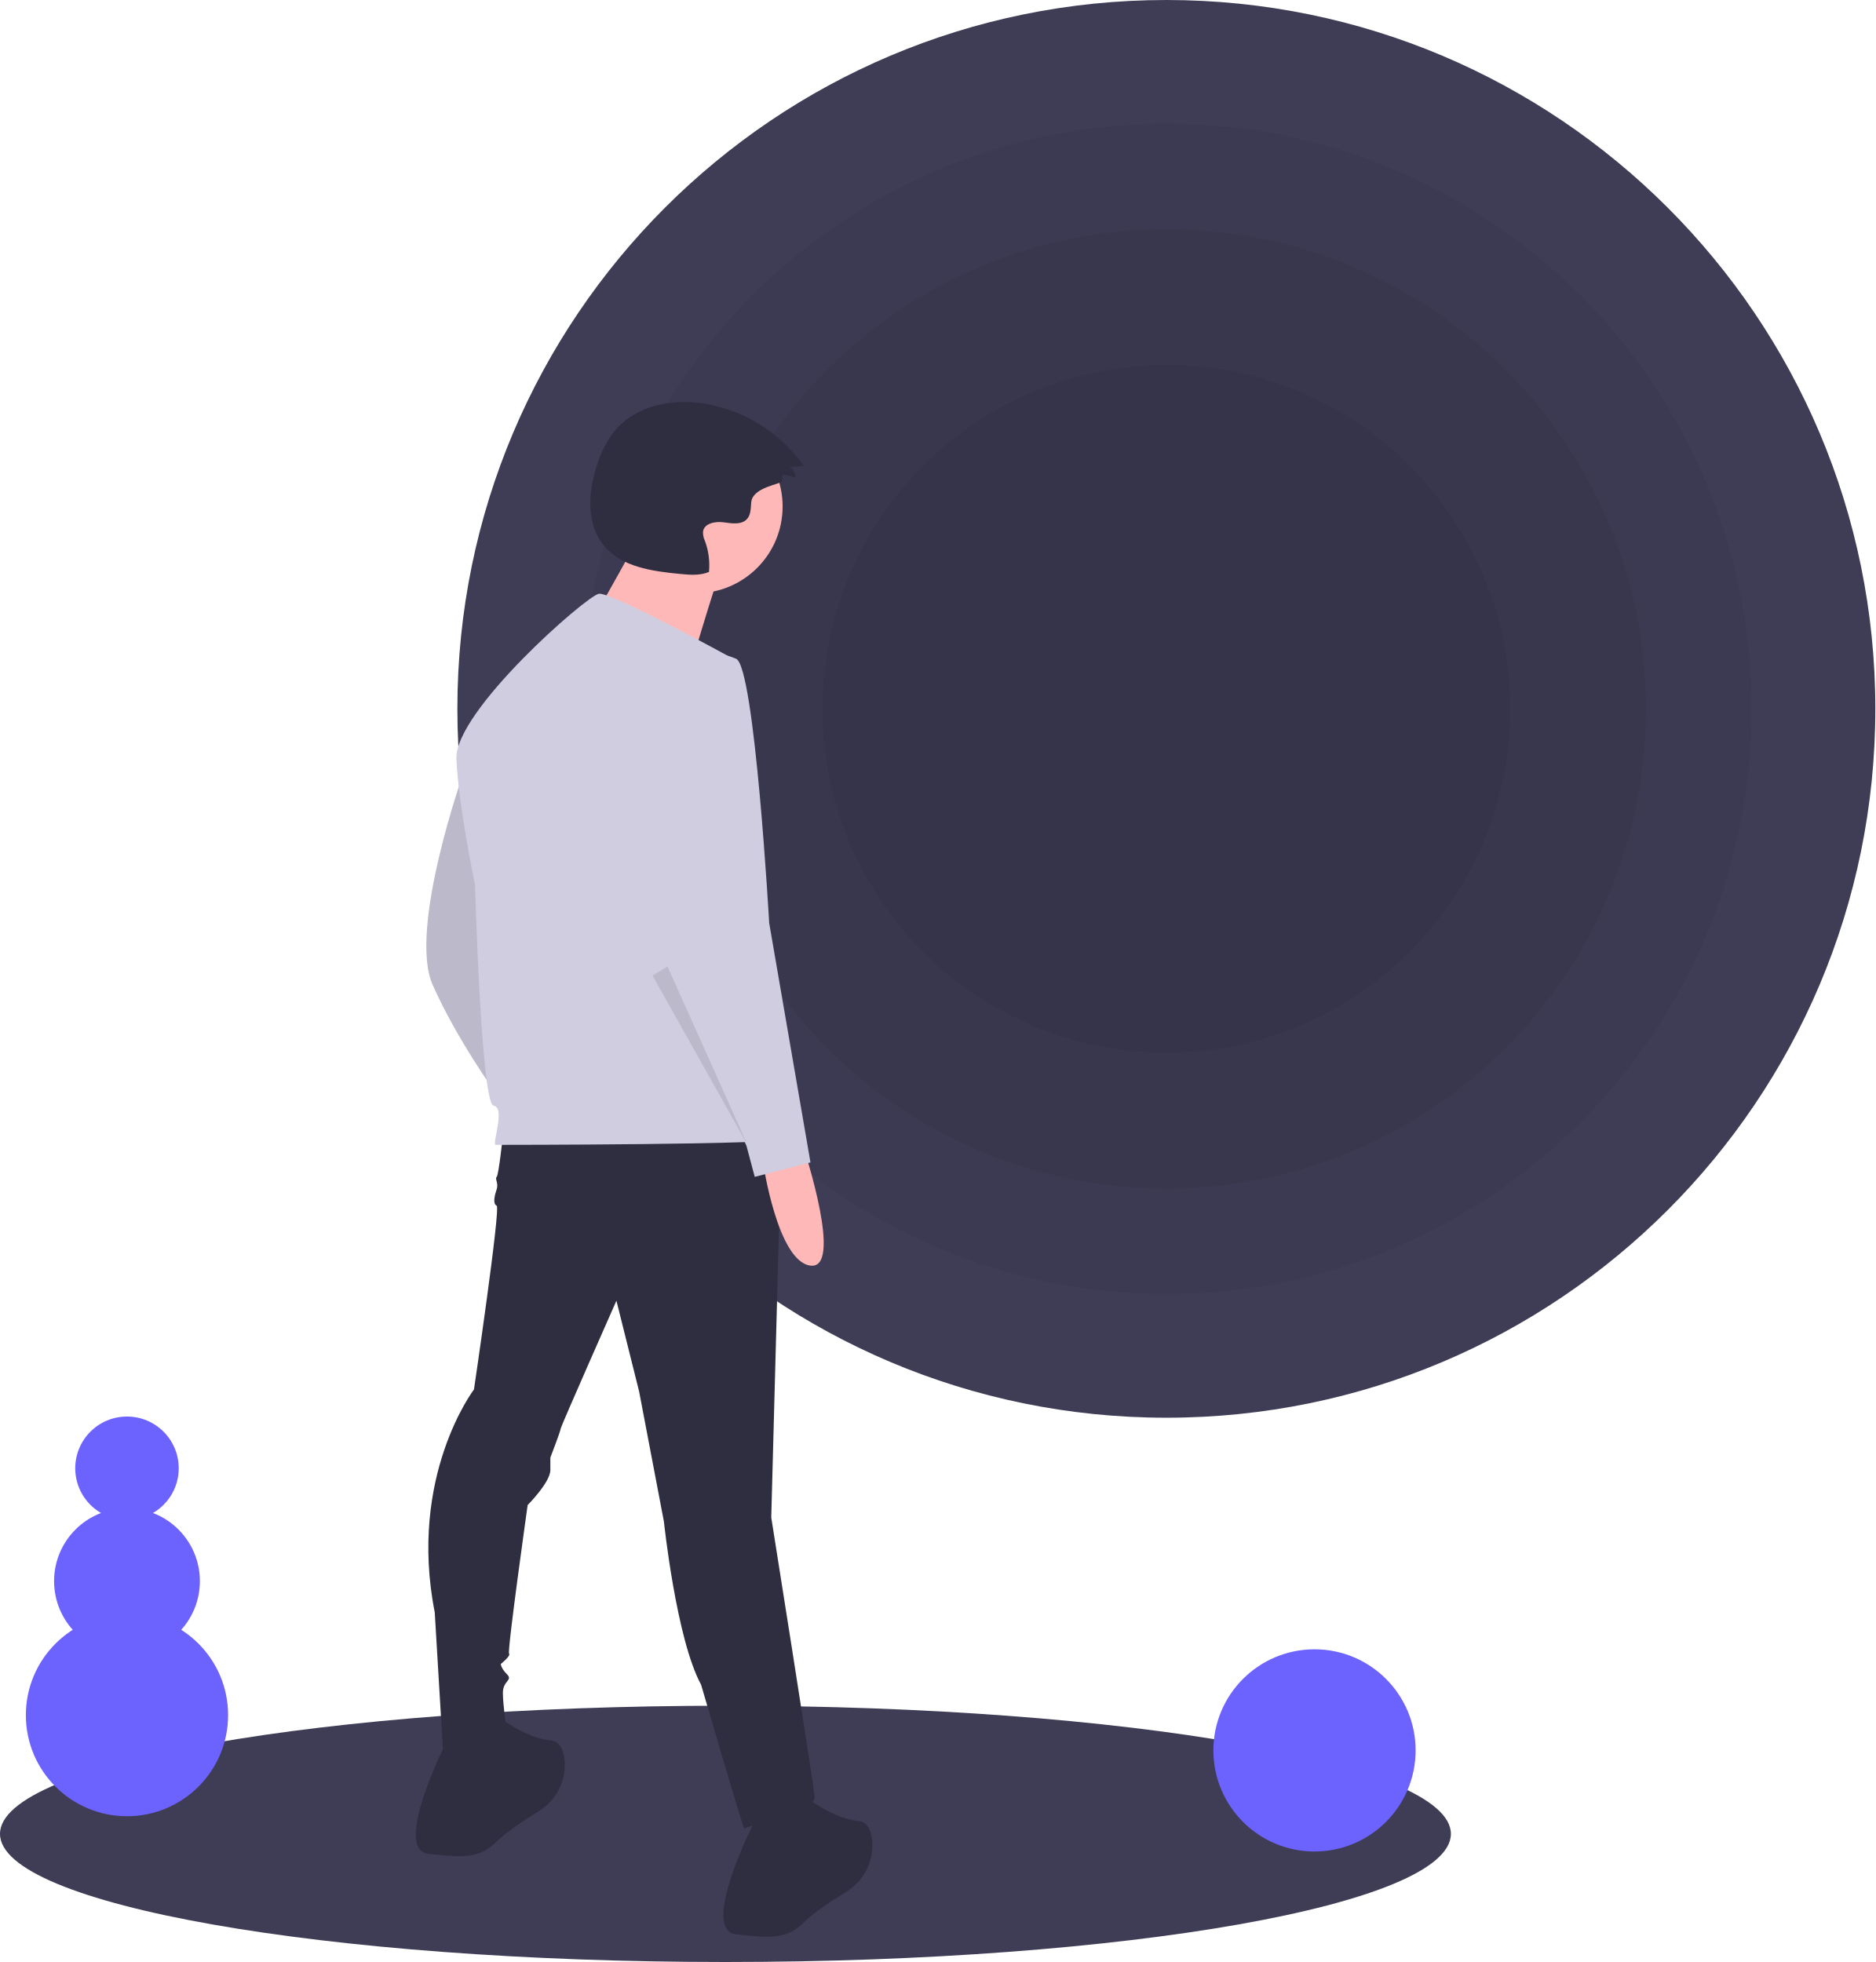
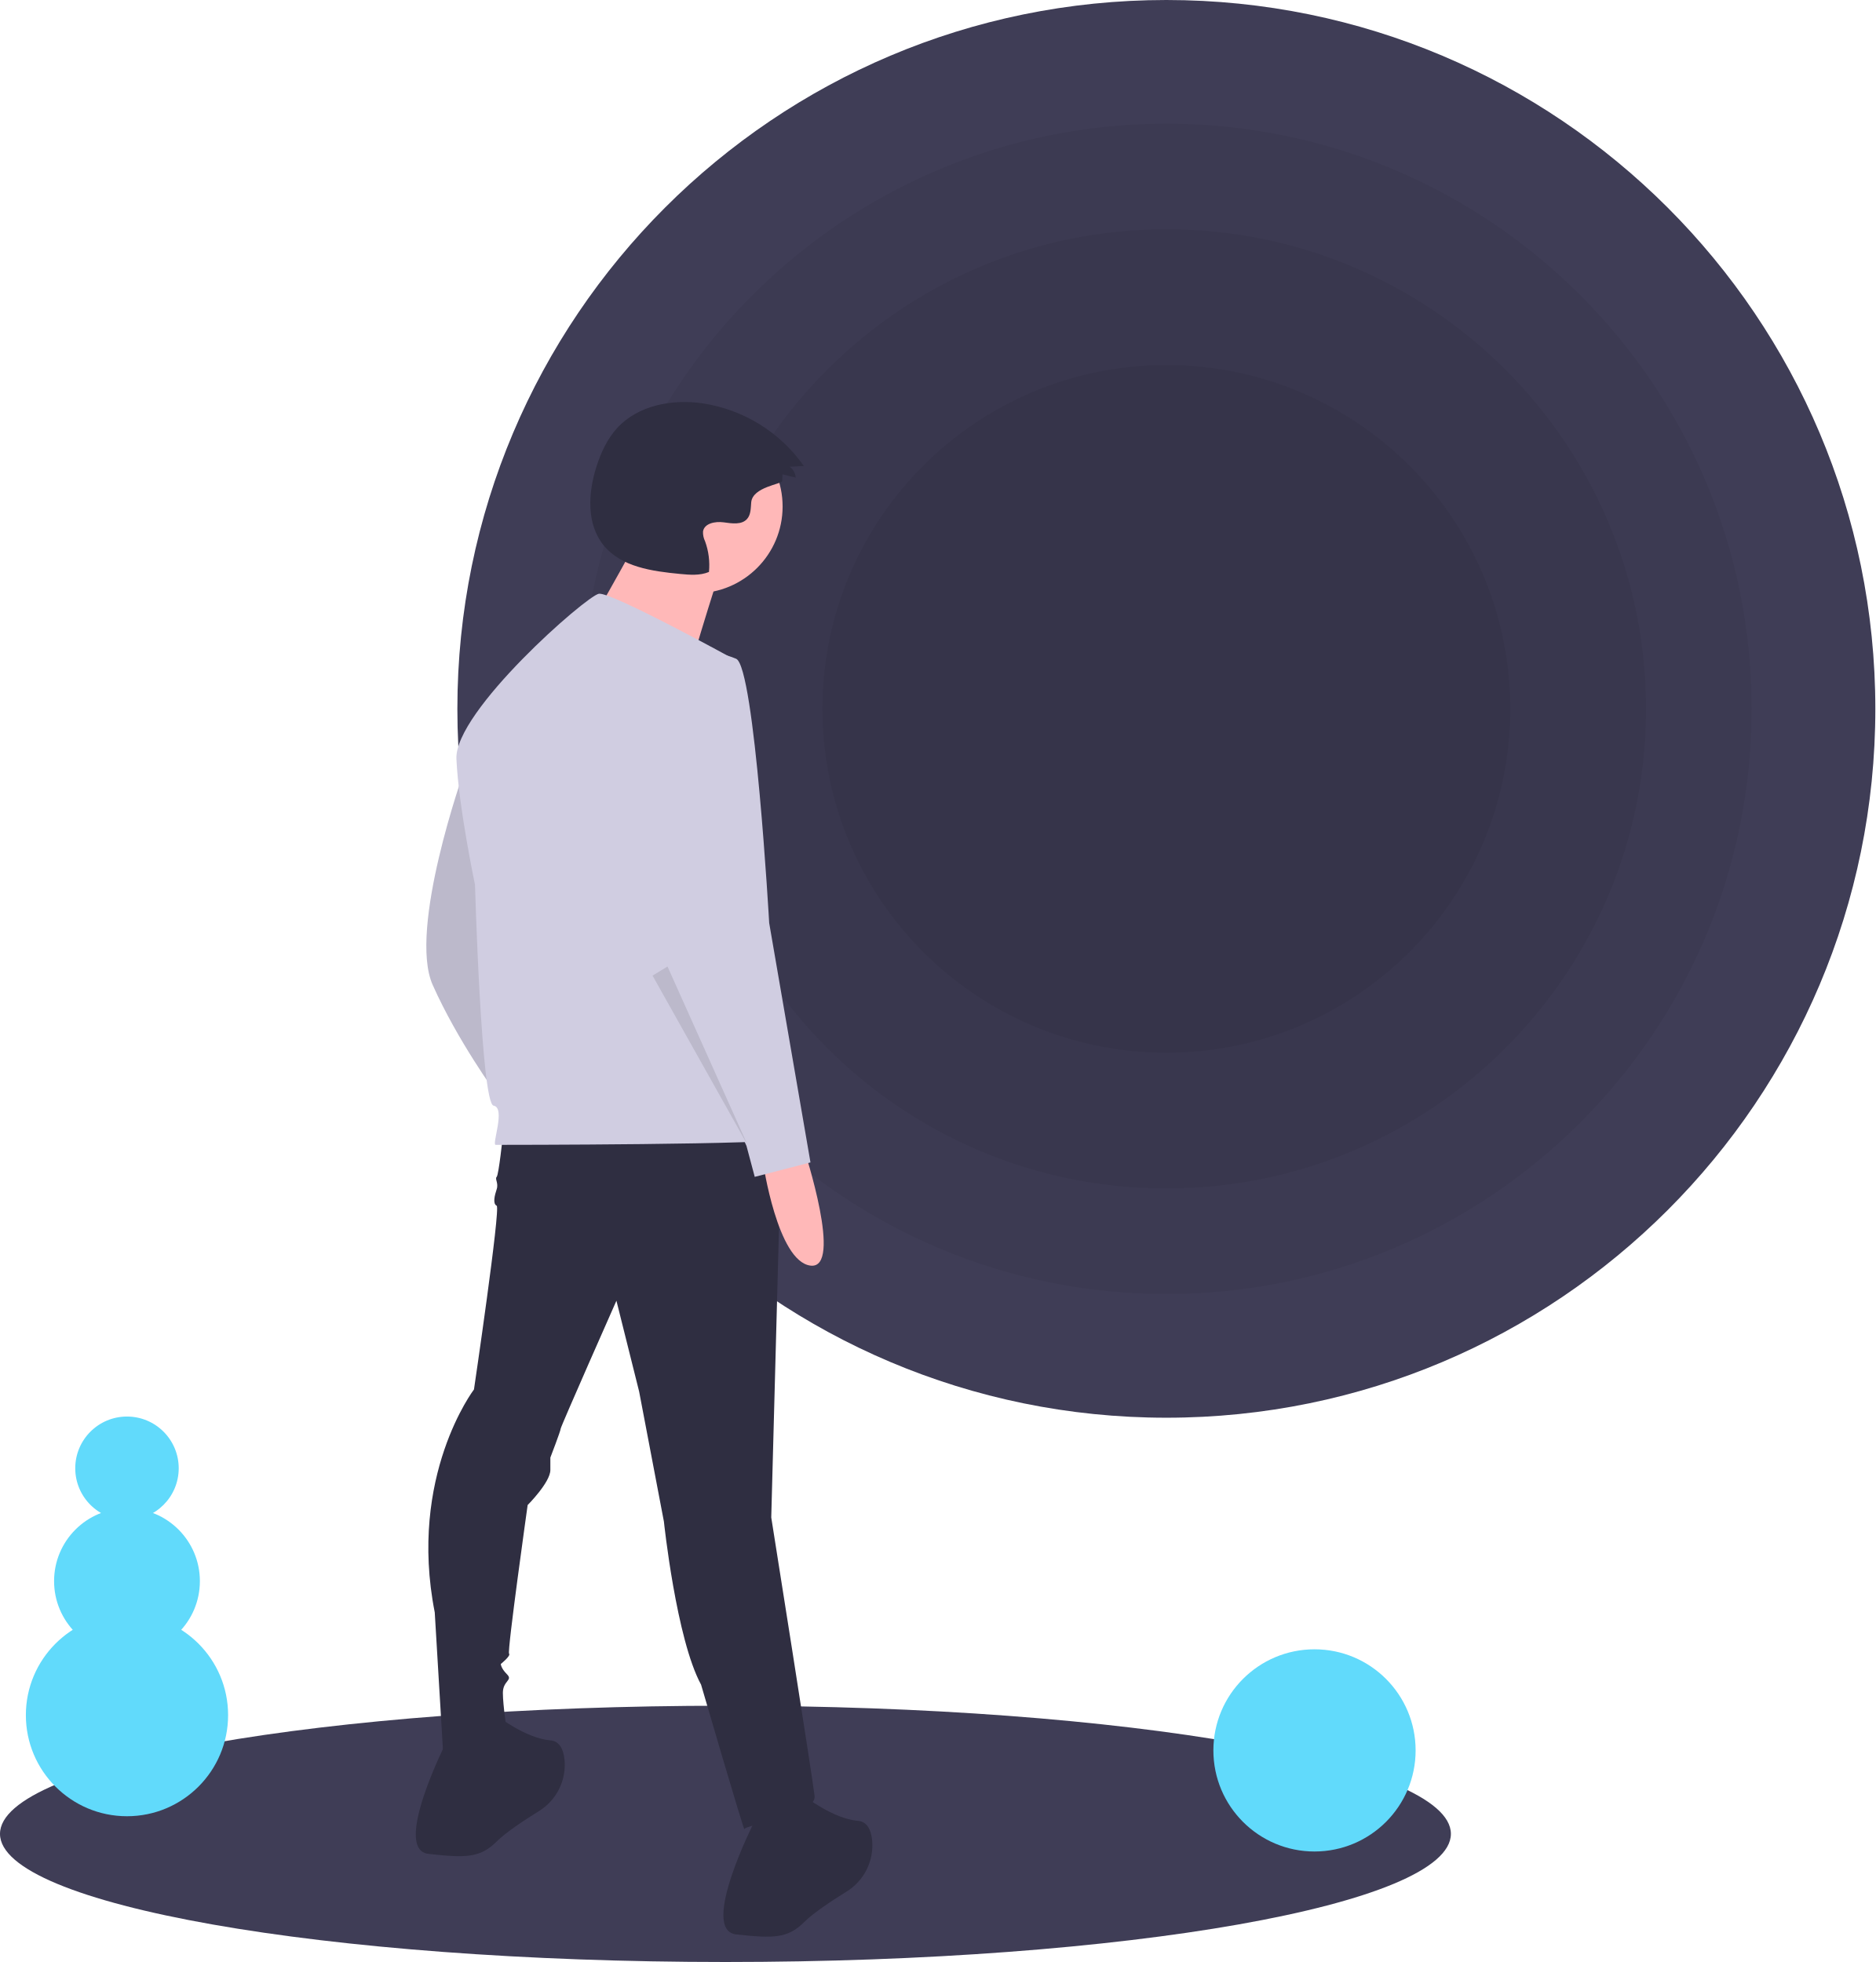
<svg xmlns="http://www.w3.org/2000/svg" id="bac3cfc7-b61b-48ce-8441-8100e40ddaa6" data-name="Layer 1" width="797.5" height="834.5" viewBox="0 0 797.5 834.5">
  <ellipse cx="308.5" cy="780" rx="308.5" ry="54.5" fill="#3f3d56" />
  <circle cx="496" cy="301.5" r="301.5" fill="#3f3d56" />
  <circle cx="496" cy="301.5" r="248.898" opacity="0.05" />
  <circle cx="496" cy="301.5" r="203.994" opacity="0.05" />
  <circle cx="496" cy="301.5" r="146.26" opacity="0.05" />
  <path d="M398.42,361.232s-23.704,66.722-13.169,90.426,27.216,46.53,27.216,46.53S406.322,365.622,398.42,361.232Z" transform="translate(-201.25 -32.75)" fill="#d0cde1" />
  <path d="M398.42,361.232s-23.704,66.722-13.169,90.426,27.216,46.53,27.216,46.53S406.322,365.622,398.42,361.232Z" transform="translate(-201.25 -32.75)" opacity="0.1" />
  <path d="M415.101,515.747s-1.756,16.681-2.634,17.558.878,2.634,0,5.268-1.756,6.145,0,7.023-9.657,78.135-9.657,78.135-28.094,36.873-16.681,94.816l3.512,58.821s27.216,1.756,27.216-7.901c0,0-1.756-11.413-1.756-16.681s4.39-5.268,1.756-7.901-2.634-4.39-2.634-4.39,4.39-3.512,3.512-4.39,7.901-63.211,7.901-63.211,9.657-9.657,9.657-14.925v-5.268s4.39-11.413,4.39-12.291,23.704-54.431,23.704-54.431l9.657,38.629,10.535,55.309s5.268,50.042,15.803,69.356c0,0,18.436,63.211,18.436,61.455s30.727-6.145,29.849-14.047-18.436-118.52-18.436-118.52L533.621,513.991Z" transform="translate(-201.25 -32.75)" fill="#2f2e41" />
  <path d="M391.397,772.978s-23.704,46.53-7.901,48.286,21.948,1.756,28.971-5.268c3.84-3.84,11.615-8.991,17.876-12.873a23.117,23.117,0,0,0,10.969-21.982c-.463-4.295-2.068-7.834-6.019-8.164-10.535-.878-22.826-10.535-22.826-10.535Z" transform="translate(-201.25 -32.75)" fill="#2f2e41" />
  <path d="M522.208,807.217s-23.704,46.53-7.901,48.286,21.948,1.756,28.971-5.268c3.84-3.84,11.615-8.991,17.876-12.873a23.117,23.117,0,0,0,10.969-21.982c-.463-4.295-2.068-7.834-6.019-8.164-10.535-.878-22.826-10.535-22.826-10.535Z" transform="translate(-201.25 -32.75)" fill="#2f2e41" />
  <circle cx="295.905" cy="215.433" r="36.905" fill="#ffb8b8" />
  <path d="M473.43,260.308S447.07,308.812,444.961,308.812,492.41,324.628,492.41,324.628s13.707-46.394,15.816-50.612Z" transform="translate(-201.25 -32.75)" fill="#ffb8b8" />
  <path d="M513.867,313.385s-52.675-28.971-57.943-28.094-61.455,50.042-60.577,70.234,7.901,53.553,7.901,53.553,2.634,93.06,7.901,93.938-.878,16.681.878,16.681,122.909,0,123.787-2.634S513.867,313.385,513.867,313.385Z" transform="translate(-201.25 -32.75)" fill="#d0cde1" />
  <path d="M543.278,521.892s16.681,50.92,2.634,49.164-20.192-43.896-20.192-43.896Z" transform="translate(-201.25 -32.75)" fill="#ffb8b8" />
  <path d="M498.504,310.313s-32.483,7.023-27.216,50.92,14.925,87.792,14.925,87.792l32.483,71.112,3.512,13.169,23.704-6.145L528.353,425.321s-6.145-108.863-14.047-112.374A34,34,0,0,0,498.504,310.313Z" transform="translate(-201.25 -32.75)" fill="#d0cde1" />
  <polygon points="277.5 414.958 317.885 486.947 283.86 411.09 277.5 414.958" opacity="0.1" />
  <path d="M533.896,237.316l.122-2.82,5.61,1.396a6.27,6.27,0,0,0-2.514-4.615l5.976-.334a64.477,64.477,0,0,0-43.124-26.651c-12.926-1.873-27.318.838-36.182,10.43-4.299,4.653-7.001,10.57-8.922,16.607-3.539,11.118-4.26,24.372,3.12,33.409,7.501,9.185,20.602,10.984,32.406,12.121,4.153.4,8.506.772,12.355-.839a29.721,29.721,0,0,0-1.654-13.037,8.687,8.687,0,0,1-.879-4.152c.525-3.512,5.209-4.396,8.728-3.922s7.75,1.2,10.062-1.494c1.593-1.856,1.499-4.559,1.71-6.996C521.282,239.785,533.836,238.707,533.896,237.316Z" transform="translate(-201.25 -32.75)" fill="#2f2e41" />
-   <circle cx="559" cy="744.5" r="43" fill="#6c63ff" />
-   <circle cx="54" cy="729.5" r="43" fill="#6c63ff" />
-   <circle cx="54" cy="672.5" r="31" fill="#6c63ff" />
-   <circle cx="54" cy="624.5" r="22" fill="#6c63ff" />
+   <circle cx="559" cy="744.5" r="43" fill="#61dafb" />
+   <circle cx="54" cy="729.5" r="43" fill="#61dafb" />
+   <circle cx="54" cy="672.5" r="31" fill="#61dafb" />
+   <circle cx="54" cy="624.5" r="22" fill="#61dafb" />
</svg>
